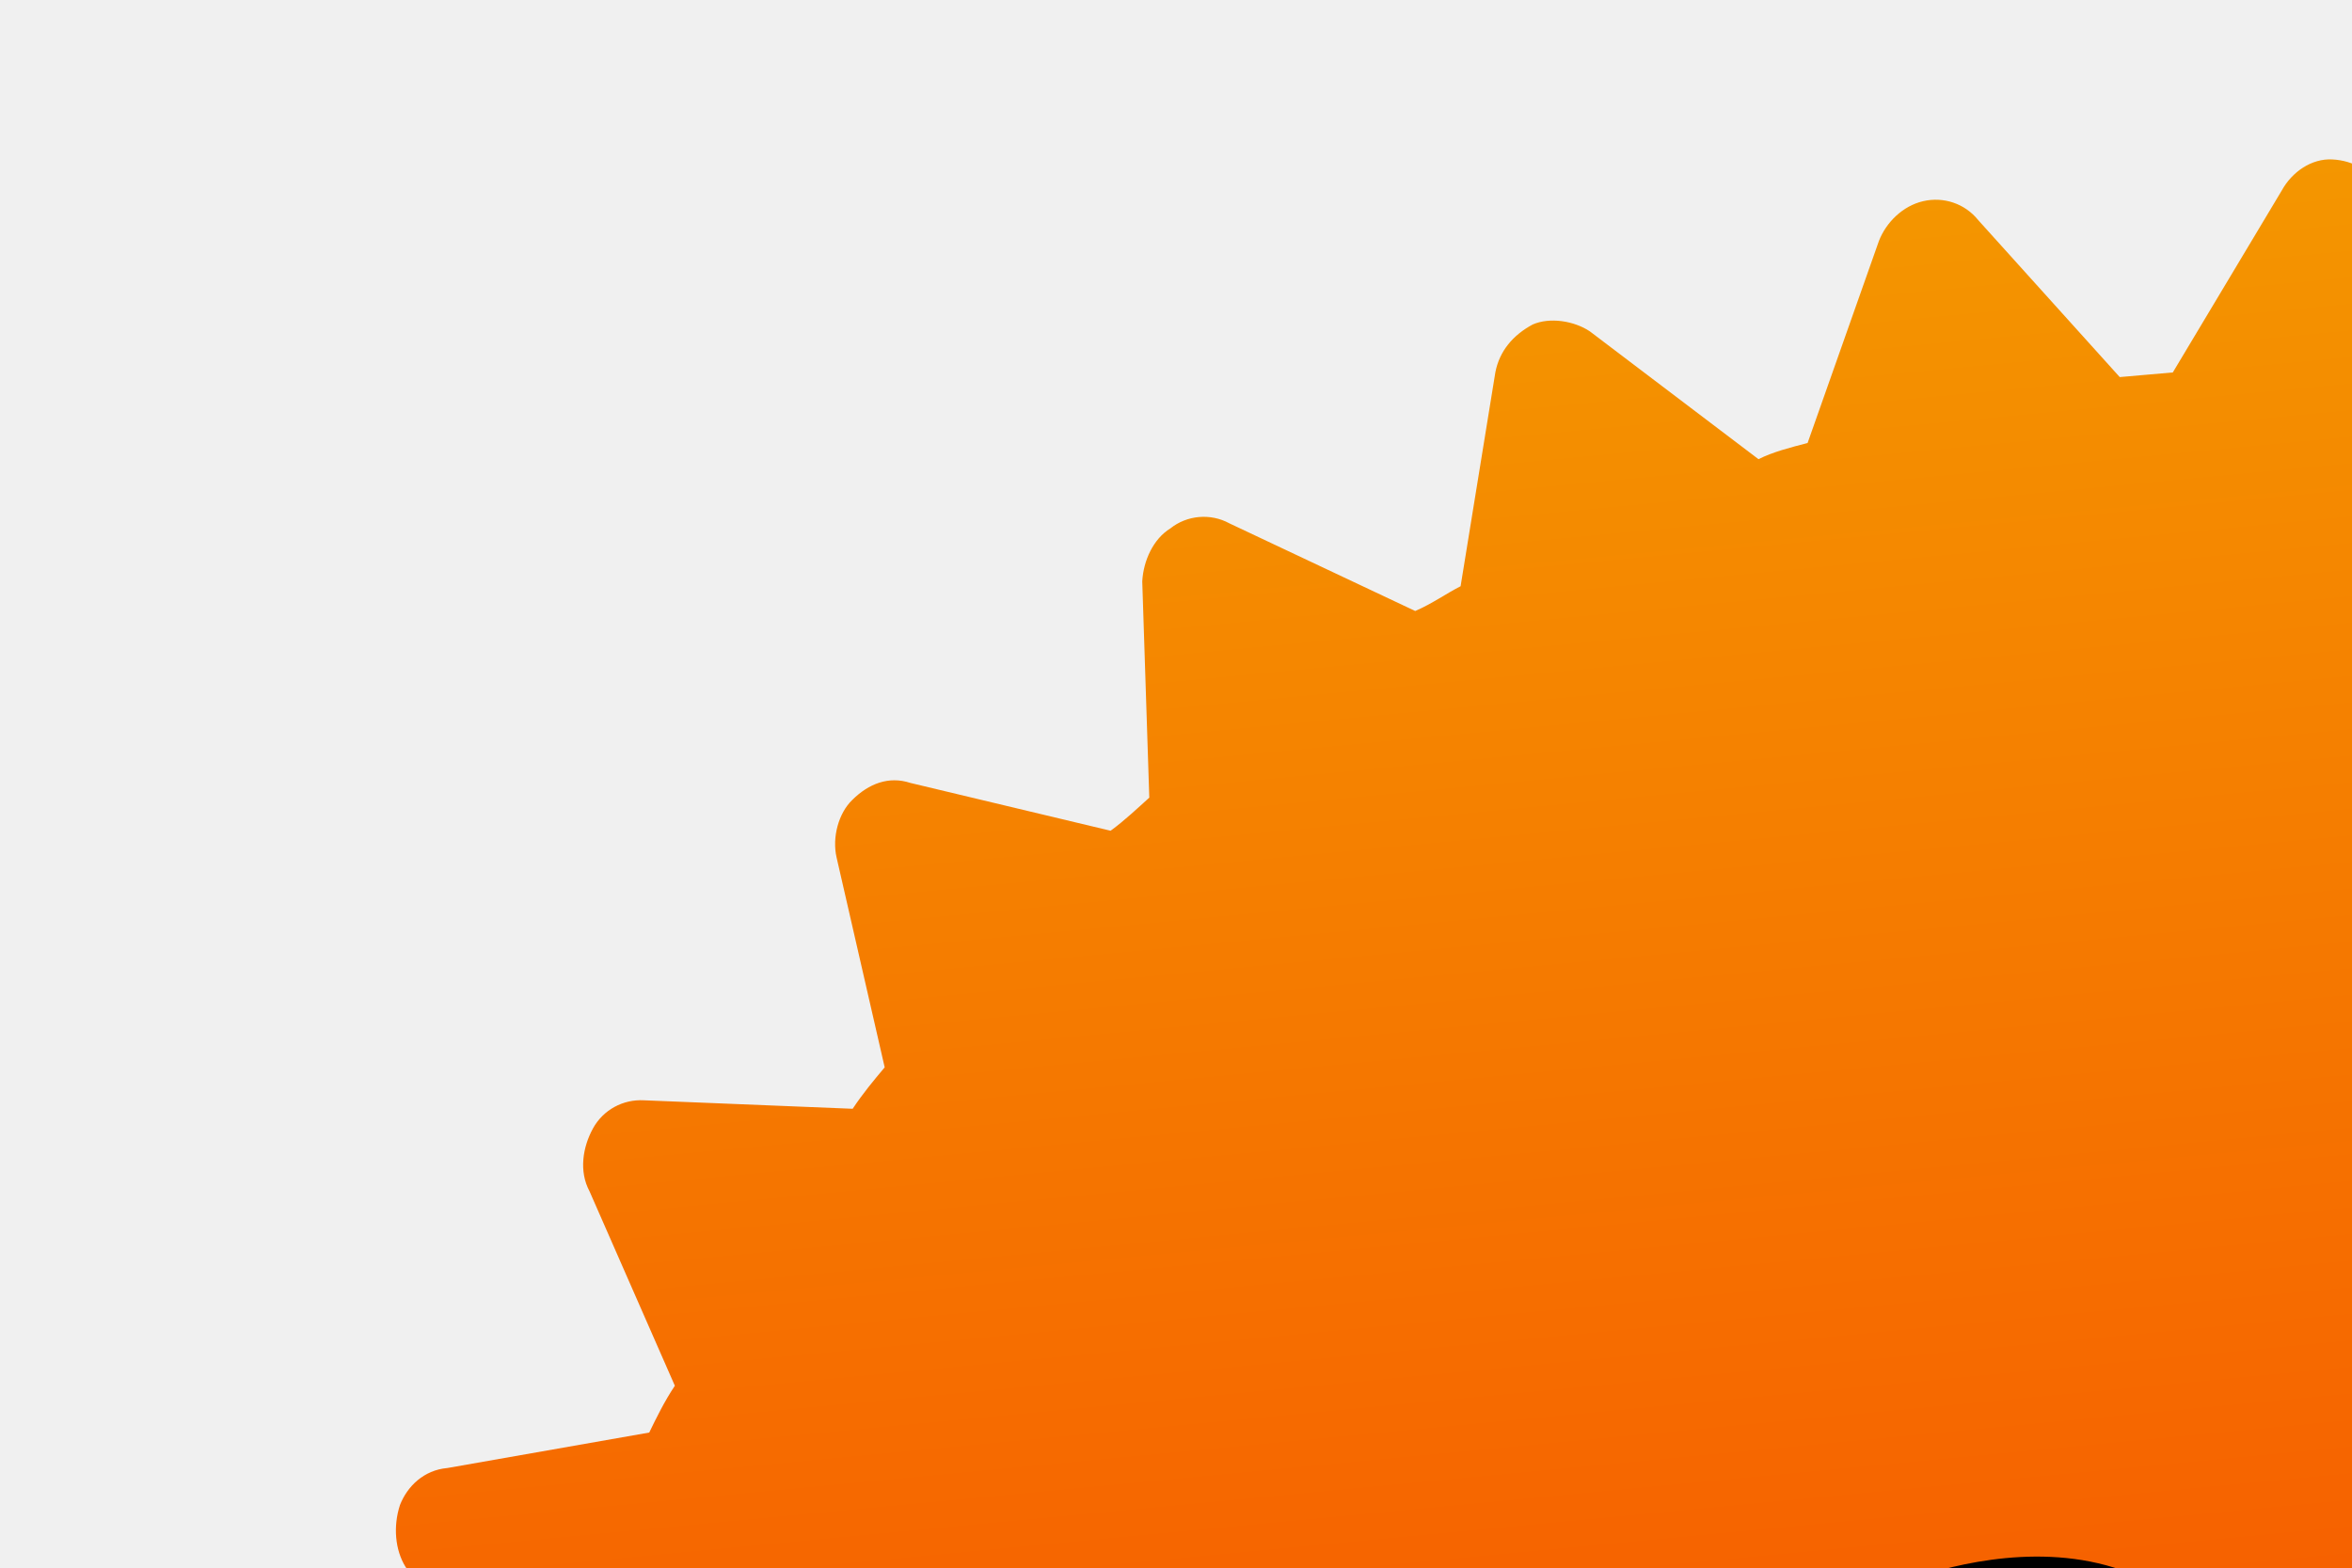
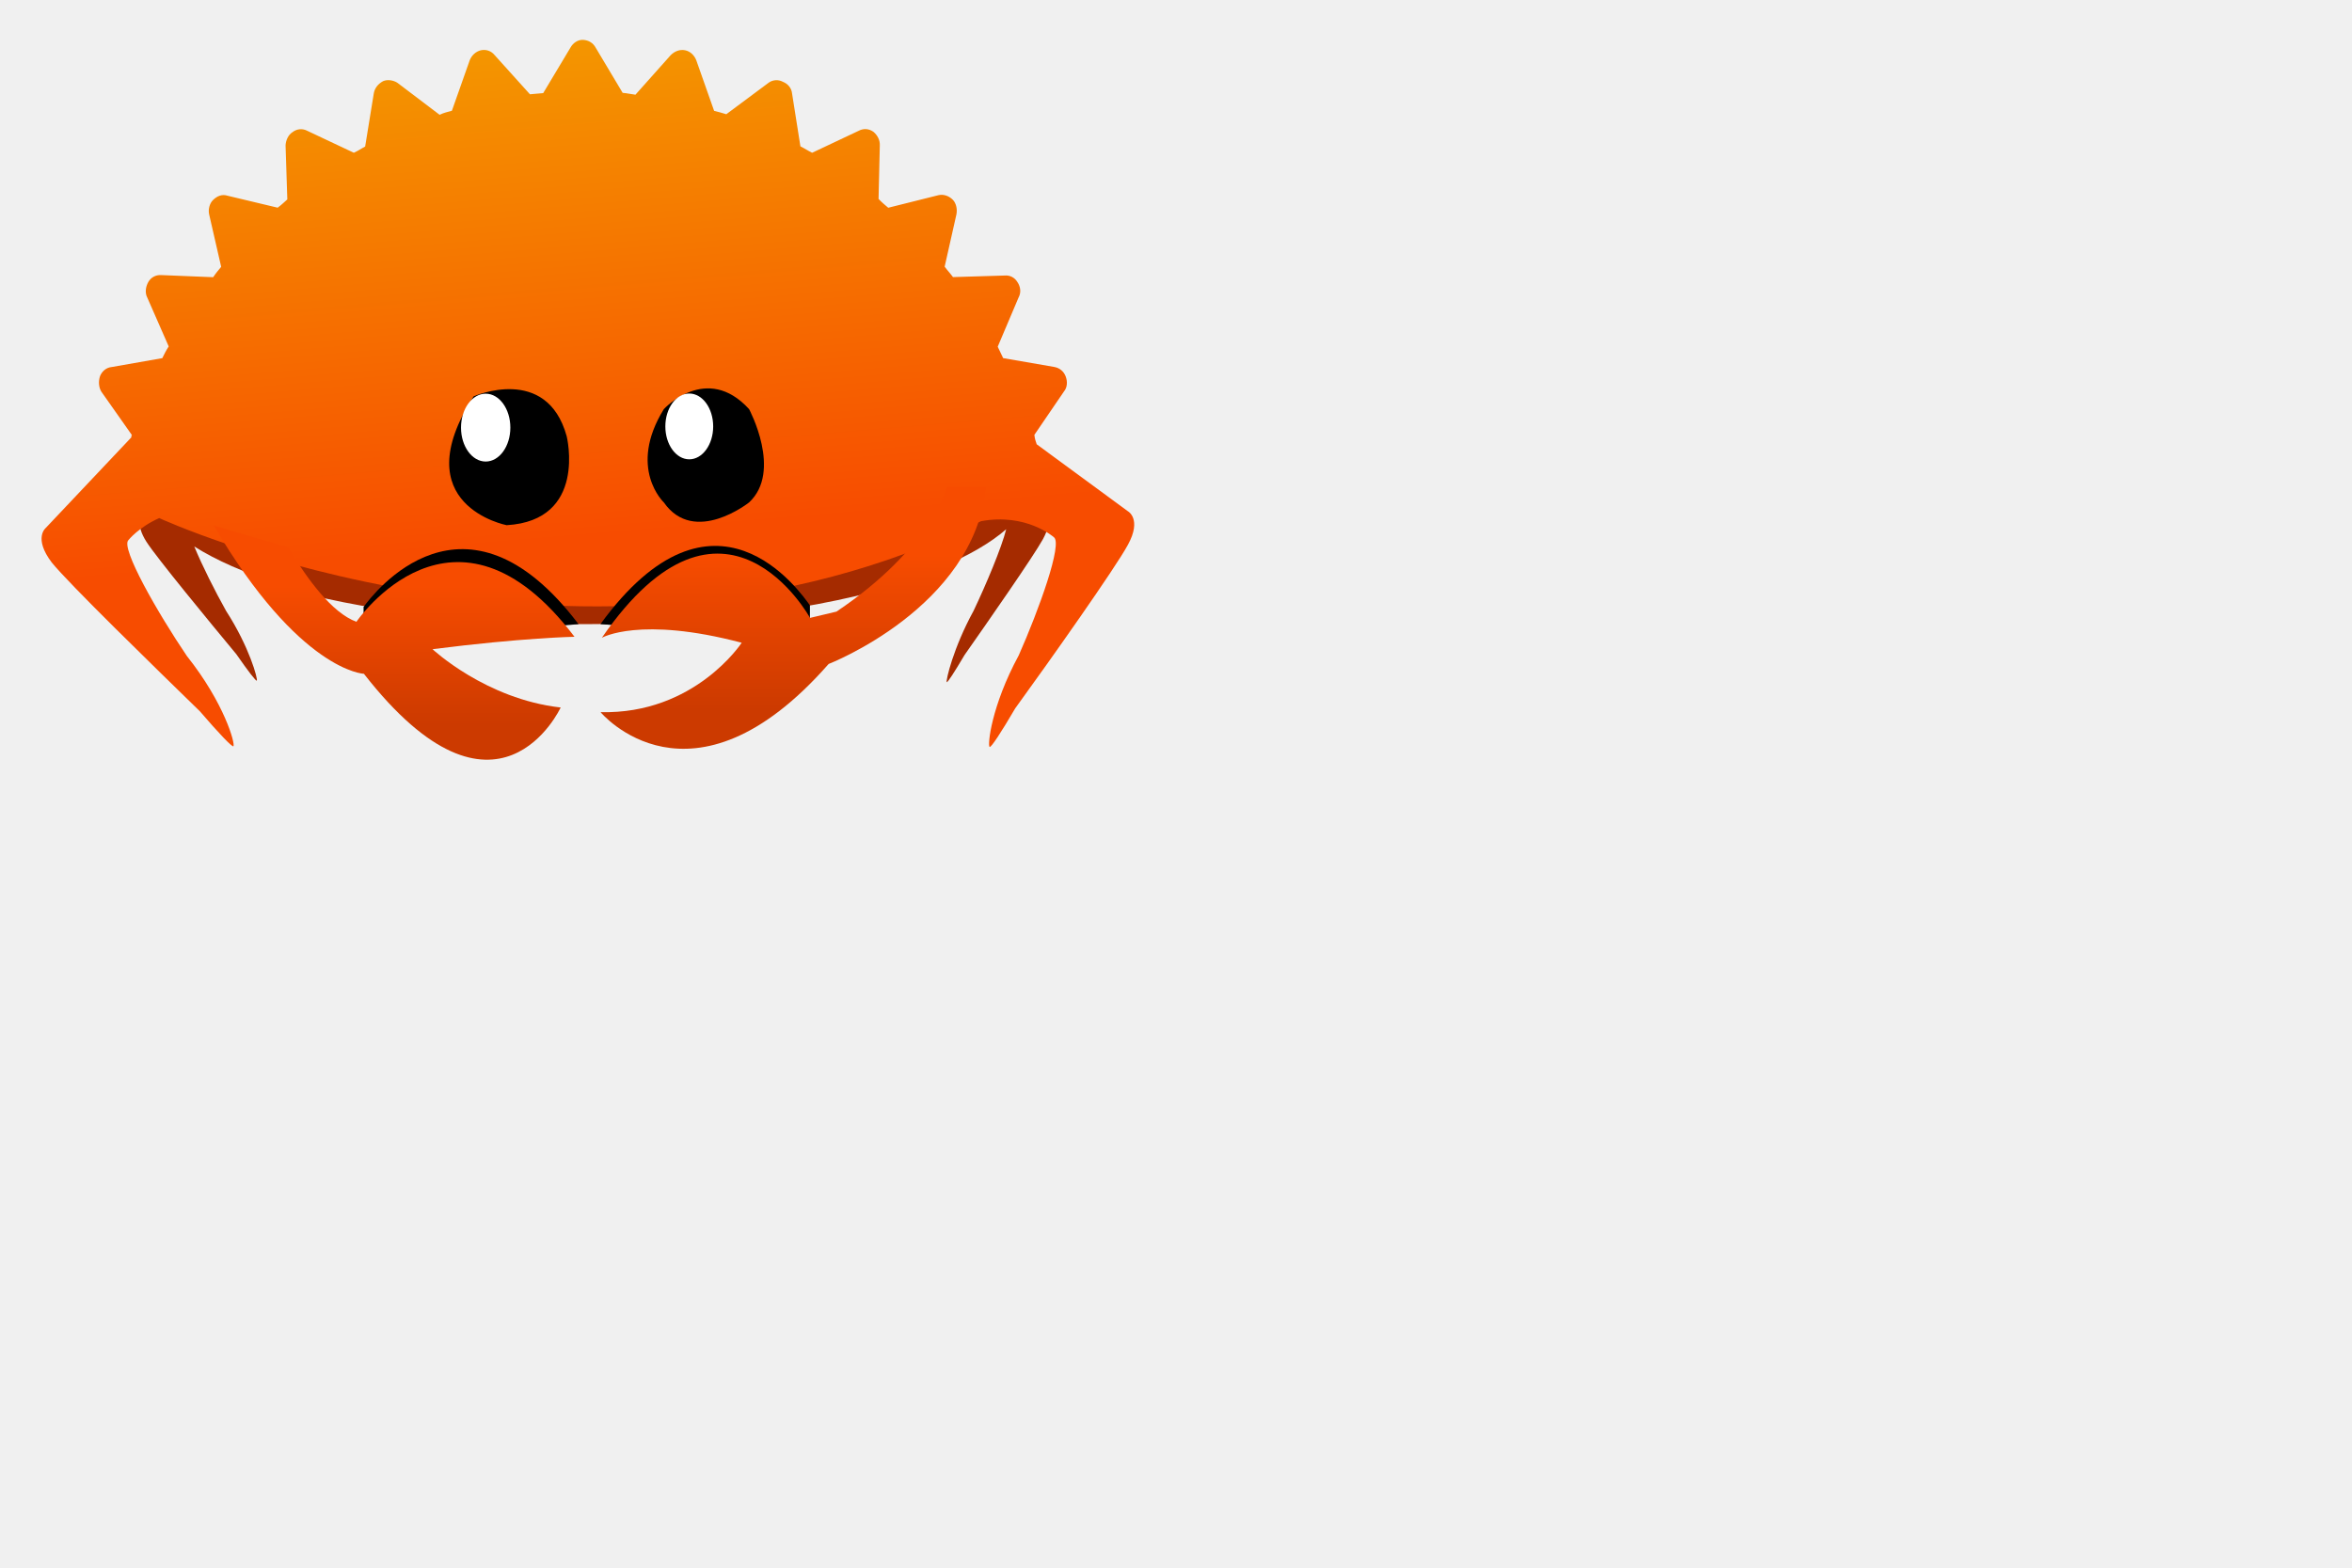
- <svg xmlns="http://www.w3.org/2000/svg" width="50%" height="50%" viewBox="0 0 600 400" version="1.1" xml:space="preserve" style="fill-rule:evenodd;clip-rule:evenodd;stroke-linejoin:round;stroke-miterlimit:1.414;">
+ <svg xmlns="http://www.w3.org/2000/svg" width="100%" height="100%" viewBox="0 0 2400 1600" version="1.1" xml:space="preserve" style="fill-rule:evenodd;clip-rule:evenodd;stroke-linejoin:round;stroke-miterlimit:1.414;">
  <g id="Layer-1">
    <g transform="matrix(1,0,0,1,597.344,637.02)">
      <path d="M0,-279.559C-121.238,-279.559 -231.39,-264.983 -312.939,-241.23L-312.939,-38.329C-231.39,-14.575 -121.238,0 0,0C138.76,0 262.987,-19.092 346.431,-49.186L346.431,-230.37C262.987,-260.465 138.76,-279.559 0,-279.559" style="fill:rgb(165,43,0);fill-rule:nonzero;" />
    </g>
    <g transform="matrix(1,0,0,1,1068.75,575.642)">
      <path d="M0,-53.32L-14.211,-82.761C-14.138,-83.879 -14.08,-84.998 -14.08,-86.121C-14.08,-119.496 -48.786,-150.256 -107.177,-174.883L-107.177,2.643C-79.932,-8.849 -57.829,-21.674 -42.021,-35.482C-46.673,-16.775 -62.585,21.071 -75.271,47.686C-96.121,85.752 -103.671,118.889 -102.703,120.53C-102.086,121.563 -94.973,110.59 -84.484,92.809C-60.074,58.028 -13.82,-8.373 -4.575,-25.287C5.897,-44.461 0,-53.32 0,-53.32" style="fill:rgb(165,43,0);fill-rule:nonzero;" />
    </g>
    <g transform="matrix(1,0,0,1,149.064,591.421)">
      <path d="M0,-99.954C0,-93.526 1.293,-87.194 3.788,-80.985L-4.723,-65.835C-4.723,-65.835 -11.541,-56.989 0.465,-38.327C11.055,-21.872 64.1,42.54 92.097,76.271C104.123,93.564 112.276,104.216 112.99,103.187C114.114,101.554 105.514,69.087 81.631,32.046C70.487,12.151 57.177,-14.206 49.189,-33.675C71.492,-19.559 100.672,-6.755 135.341,4.265L135.341,-204.17C51.797,-177.622 0,-140.737 0,-99.954" style="fill:rgb(165,43,0);fill-rule:nonzero;" />
    </g>
    <g transform="matrix(-65.8097,-752.207,-752.207,65.8097,621.707,796.312)">
      <path d="M0.991,-0.034L0.933,0.008C0.933,0.014 0.933,0.02 0.933,0.026L0.99,0.069C0.996,0.073 0.999,0.08 0.998,0.087C0.997,0.094 0.992,0.1 0.986,0.103L0.92,0.133C0.919,0.139 0.918,0.145 0.916,0.15L0.964,0.203C0.968,0.208 0.97,0.216 0.968,0.222C0.965,0.229 0.96,0.234 0.953,0.236L0.882,0.254C0.88,0.259 0.877,0.264 0.875,0.27L0.91,0.33C0.914,0.336 0.914,0.344 0.91,0.35C0.907,0.356 0.9,0.36 0.893,0.361L0.82,0.365C0.817,0.369 0.813,0.374 0.81,0.379L0.832,0.445C0.835,0.452 0.833,0.459 0.828,0.465C0.824,0.47 0.816,0.473 0.809,0.472L0.737,0.462C0.733,0.466 0.729,0.47 0.724,0.474L0.733,0.544C0.734,0.551 0.731,0.558 0.725,0.562C0.719,0.566 0.711,0.568 0.704,0.565L0.636,0.542C0.631,0.546 0.626,0.549 0.621,0.552L0.615,0.621C0.615,0.629 0.61,0.635 0.604,0.638C0.597,0.641 0.589,0.641 0.583,0.638L0.521,0.602C0.52,0.603 0.519,0.603 0.518,0.603L0.406,0.729C0.406,0.729 0.394,0.747 0.359,0.725C0.329,0.705 0.206,0.599 0.141,0.543C0.109,0.52 0.089,0.504 0.09,0.502C0.093,0.499 0.149,0.509 0.217,0.554C0.278,0.588 0.371,0.631 0.38,0.619C0.38,0.619 0.396,0.604 0.406,0.575C0.406,0.575 0.406,0.575 0.406,0.575C0.407,0.576 0.407,0.576 0.406,0.575C0.406,0.575 0.091,0.024 0.305,-0.531C0.311,-0.593 0.275,-0.627 0.275,-0.627C0.266,-0.639 0.178,-0.598 0.12,-0.566C0.055,-0.523 0.002,-0.513 0,-0.516C-0.001,-0.518 0.018,-0.533 0.049,-0.555C0.11,-0.608 0.227,-0.707 0.256,-0.726C0.289,-0.748 0.301,-0.73 0.301,-0.73L0.402,-0.615C0.406,-0.614 0.41,-0.613 0.415,-0.613L0.47,-0.658C0.475,-0.663 0.483,-0.664 0.49,-0.662C0.497,-0.66 0.502,-0.655 0.504,-0.648L0.522,-0.58C0.527,-0.578 0.533,-0.576 0.538,-0.574L0.602,-0.608C0.608,-0.612 0.616,-0.612 0.623,-0.608C0.629,-0.605 0.633,-0.599 0.633,-0.592L0.637,-0.522C0.642,-0.519 0.647,-0.515 0.652,-0.512L0.721,-0.534C0.728,-0.536 0.736,-0.535 0.741,-0.531C0.747,-0.526 0.75,-0.519 0.749,-0.512L0.738,-0.443C0.742,-0.439 0.746,-0.435 0.751,-0.431L0.823,-0.439C0.83,-0.44 0.837,-0.437 0.842,-0.432C0.847,-0.426 0.848,-0.419 0.845,-0.412L0.821,-0.347C0.824,-0.342 0.828,-0.337 0.831,-0.332L0.903,-0.327C0.911,-0.327 0.917,-0.322 0.92,-0.316C0.924,-0.31 0.924,-0.302 0.92,-0.296L0.883,-0.236C0.885,-0.231 0.887,-0.226 0.889,-0.22L0.959,-0.202C0.966,-0.2 0.972,-0.195 0.974,-0.188C0.976,-0.181 0.974,-0.174 0.969,-0.168L0.92,-0.116C0.921,-0.111 0.923,-0.105 0.924,-0.099L0.988,-0.068C0.995,-0.065 0.999,-0.059 1,-0.052C1.001,-0.045 0.997,-0.038 0.991,-0.034ZM0.406,0.575C0.406,0.575 0.406,0.575 0.406,0.575C0.406,0.575 0.406,0.575 0.406,0.575Z" style="fill:url(#_Linear1);fill-rule:nonzero;" />
    </g>
    <g transform="matrix(1,0,0,1,450.328,483.629)">
      <path d="M0,167.33C-1.664,165.91 -2.536,165.068 -2.536,165.068L140.006,153.391C23.733,0 -69.418,122.193 -79.333,135.855L-79.333,167.33L0,167.33Z" style="fill-rule:nonzero;" />
    </g>
    <g transform="matrix(1,0,0,1,747.12,477.333)">
      <path d="M0,171.974C1.663,170.554 2.536,169.71 2.536,169.71L-134.448,159.687C-18.12,0 69.421,126.835 79.335,140.497L79.335,171.974L0,171.974Z" style="fill-rule:nonzero;" />
    </g>
    <g transform="matrix(-1.53e-05,-267.211,-267.211,1.53e-05,809.465,764.23)">
      <path d="M1,-0.586C1,-0.586 0.768,-0.528 0.524,-0.165L0.5,-0.064C0.5,-0.064 1.1,0.265 0.424,0.731C0.424,0.731 0.508,0.586 0.405,0.197C0.405,0.197 0.131,0.376 0.14,0.736C0.14,0.736 -0.275,0.391 0.324,-0.135C0.324,-0.135 0.539,-0.691 1,-0.736L1,-0.586Z" style="fill:url(#_Linear2);fill-rule:nonzero;" />
    </g>
    <g transform="matrix(1,0,0,1,677.392,509.61)">
      <path d="M0,-92.063C0,-92.063 43.486,-139.678 86.974,-92.063C86.974,-92.063 121.144,-28.571 86.974,3.171C86.974,3.171 31.062,47.615 0,3.171C0,3.171 -37.275,-31.75 0,-92.063" style="fill-rule:nonzero;" />
    </g>
    <g transform="matrix(1,0,0,1,727.738,435.209)">
      <path d="M0,0.002C0,18.543 -10.93,33.574 -24.408,33.574C-37.885,33.574 -48.814,18.543 -48.814,0.002C-48.814,-18.539 -37.885,-33.572 -24.408,-33.572C-10.93,-33.572 0,-18.539 0,0.002" style="fill:white;fill-rule:nonzero;" />
    </g>
    <g transform="matrix(1,0,0,1,483.3,502.984)">
      <path d="M0,-98.439C0,-98.439 74.596,-131.467 94.956,-57.748C94.956,-57.748 116.283,28.178 33.697,33.028C33.697,33.028 -71.613,12.745 0,-98.439" style="fill-rule:nonzero;" />
    </g>
    <g transform="matrix(1,0,0,1,520.766,436.428)">
      <path d="M0,0C0,19.119 -11.27,34.627 -25.173,34.627C-39.071,34.627 -50.344,19.119 -50.344,0C-50.344,-19.124 -39.071,-34.627 -25.173,-34.627C-11.27,-34.627 0,-19.124 0,0" style="fill:white;fill-rule:nonzero;" />
    </g>
    <g transform="matrix(-1.53e-05,-239.021,-239.021,1.53e-05,402.161,775.388)">
      <path d="M0.367,0.129C-0.364,-0.441 0.223,-0.711 0.223,-0.711C0.259,-0.391 0.472,-0.164 0.472,-0.164C0.521,-0.548 0.525,-0.77 0.525,-0.77C1.203,-0.256 0.589,0.161 0.589,0.161C0.627,0.265 0.772,0.372 0.906,0.451L1,0.77C0.376,0.403 0.367,0.129 0.367,0.129Z" style="fill:url(#_Linear3);fill-rule:nonzero;" />
    </g>
  </g>
  <defs>
    <linearGradient id="_Linear1" x1="0" y1="0" x2="1" y2="0" gradientUnits="userSpaceOnUse" gradientTransform="matrix(1,0,1.38778e-17,-1,0,-0.000650515)">
      <stop offset="0" style="stop-color:rgb(247,76,0);stop-opacity:1" />
      <stop offset="0.33" style="stop-color:rgb(247,76,0);stop-opacity:1" />
      <stop offset="1" style="stop-color:rgb(244,150,0);stop-opacity:1" />
    </linearGradient>
    <linearGradient id="_Linear2" x1="0" y1="0" x2="1" y2="0" gradientUnits="userSpaceOnUse" gradientTransform="matrix(1,0,0,-1,0,1.23438e-06)">
      <stop offset="0" style="stop-color:rgb(204,58,0);stop-opacity:1" />
      <stop offset="0.15" style="stop-color:rgb(204,58,0);stop-opacity:1" />
      <stop offset="0.74" style="stop-color:rgb(247,76,0);stop-opacity:1" />
      <stop offset="1" style="stop-color:rgb(247,76,0);stop-opacity:1" />
    </linearGradient>
    <linearGradient id="_Linear3" x1="0" y1="0" x2="1" y2="0" gradientUnits="userSpaceOnUse" gradientTransform="matrix(1,1.32349e-23,1.32349e-23,-1,0,-9.1568e-07)">
      <stop offset="0" style="stop-color:rgb(204,58,0);stop-opacity:1" />
      <stop offset="0.15" style="stop-color:rgb(204,58,0);stop-opacity:1" />
      <stop offset="0.74" style="stop-color:rgb(247,76,0);stop-opacity:1" />
      <stop offset="1" style="stop-color:rgb(247,76,0);stop-opacity:1" />
    </linearGradient>
  </defs>
</svg>
